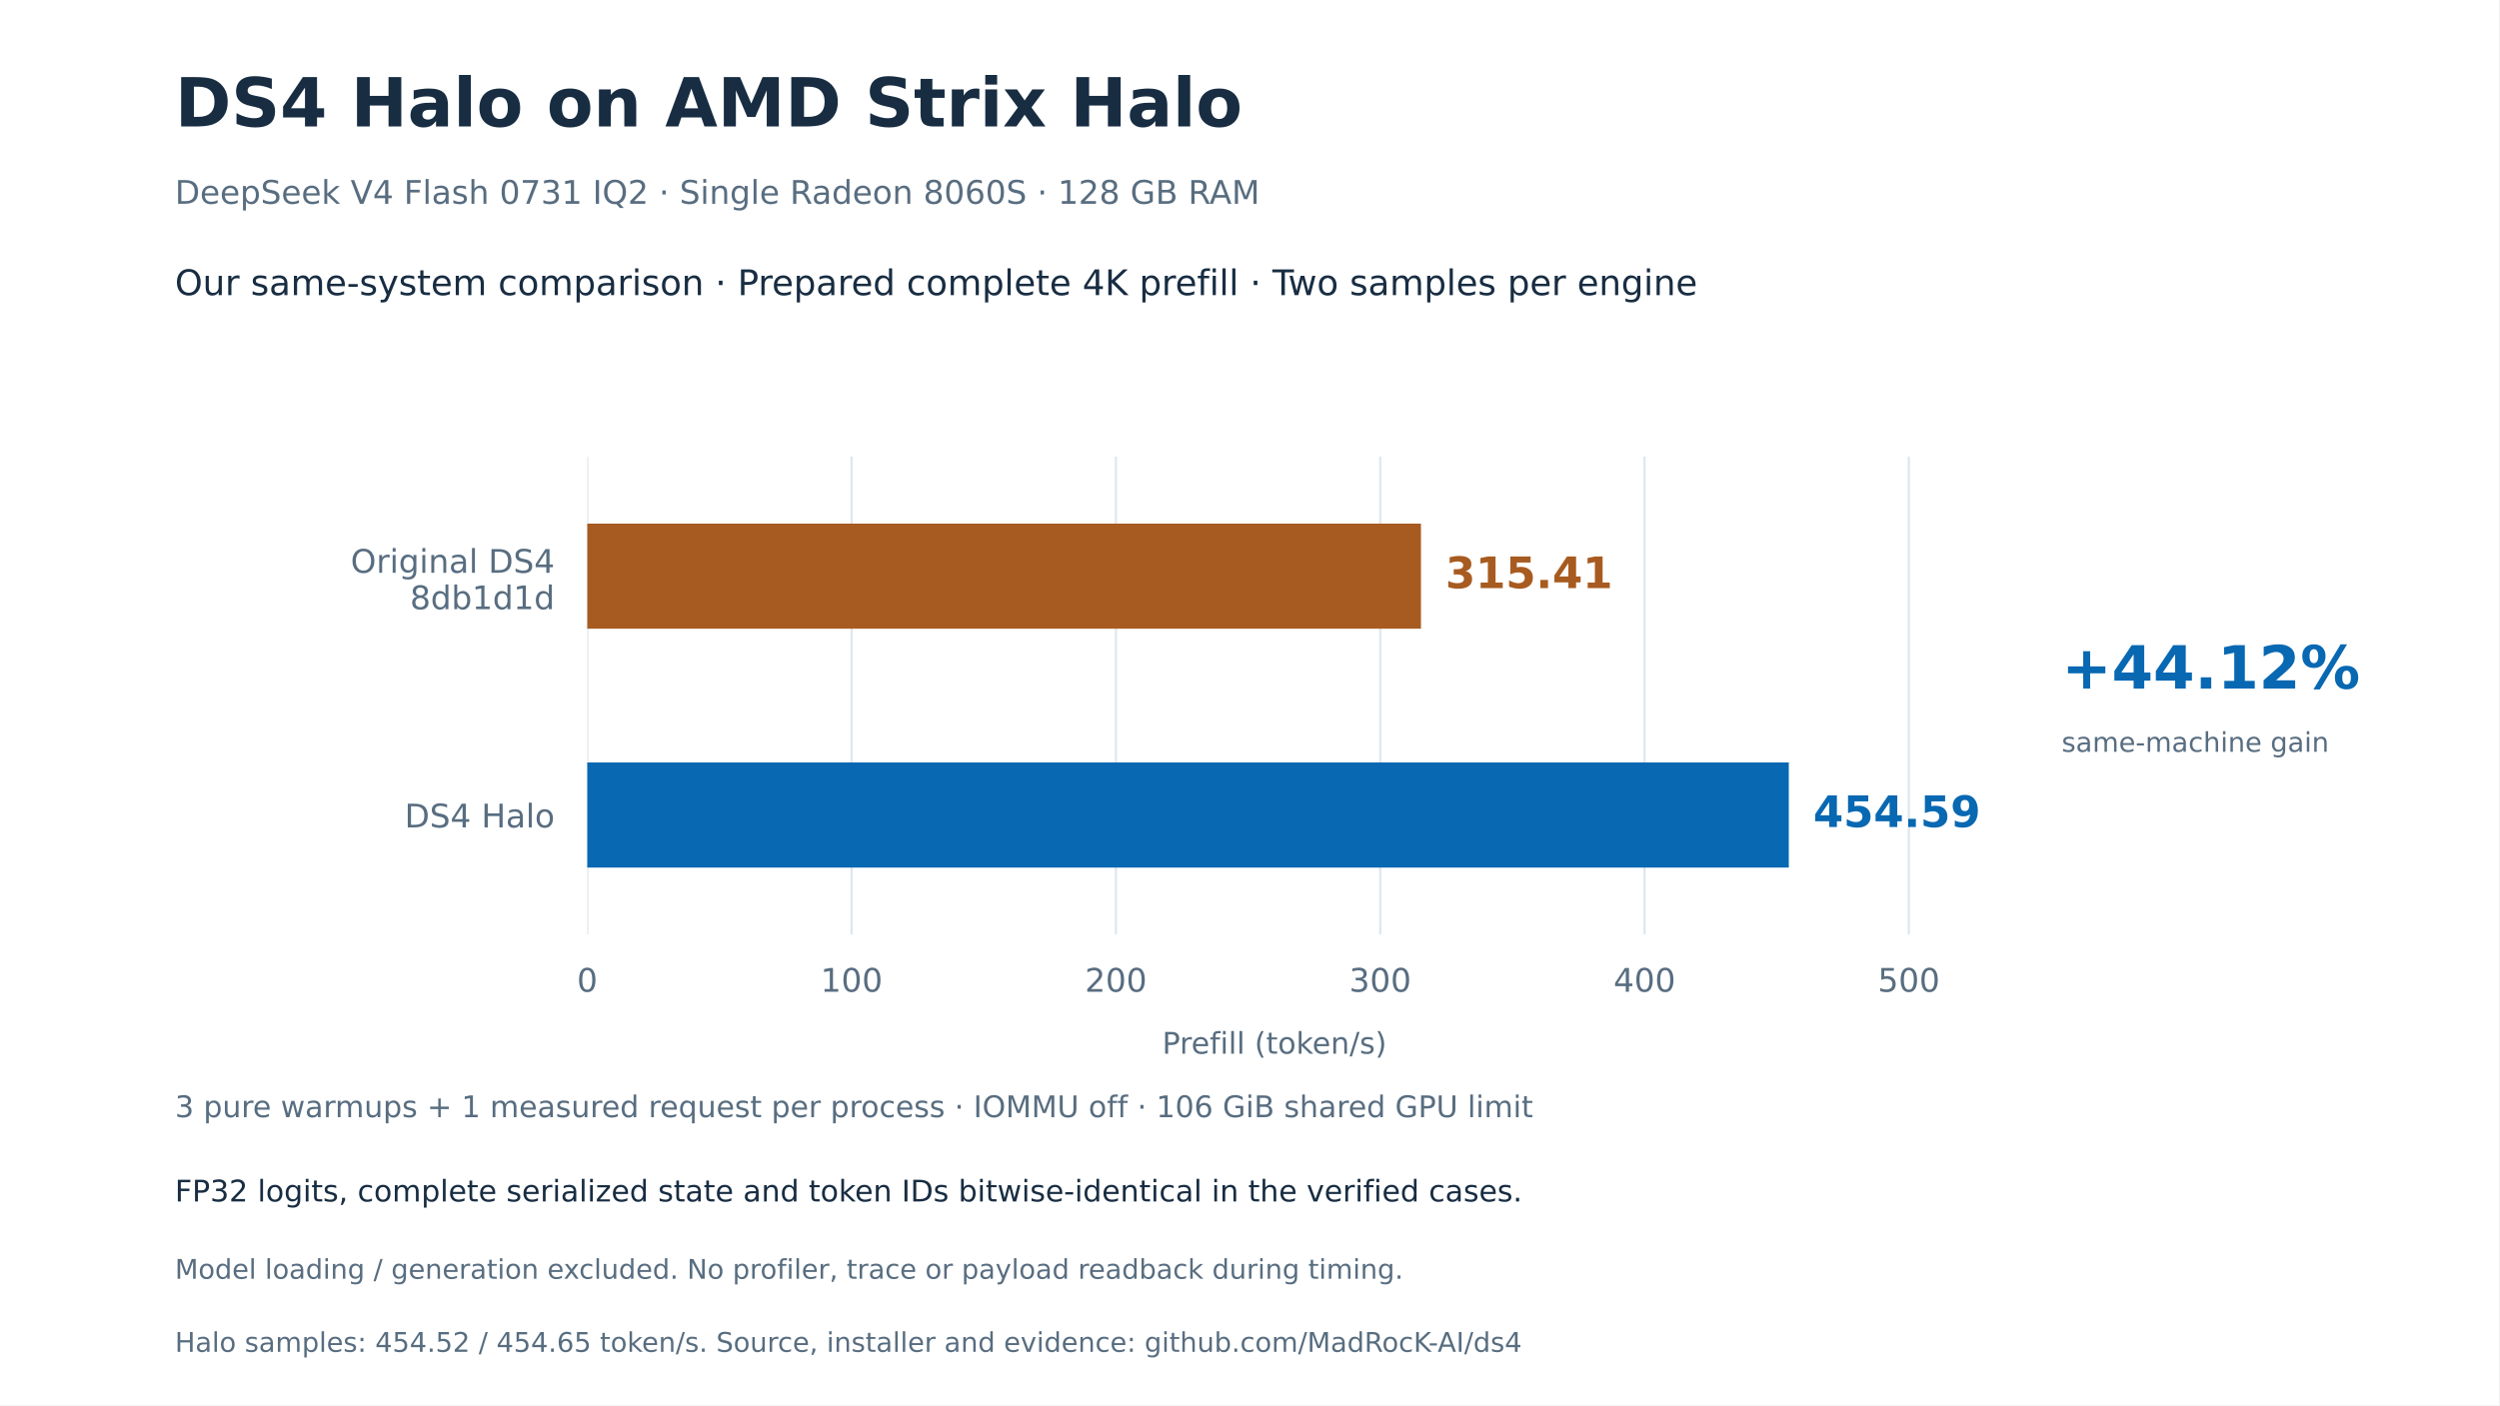
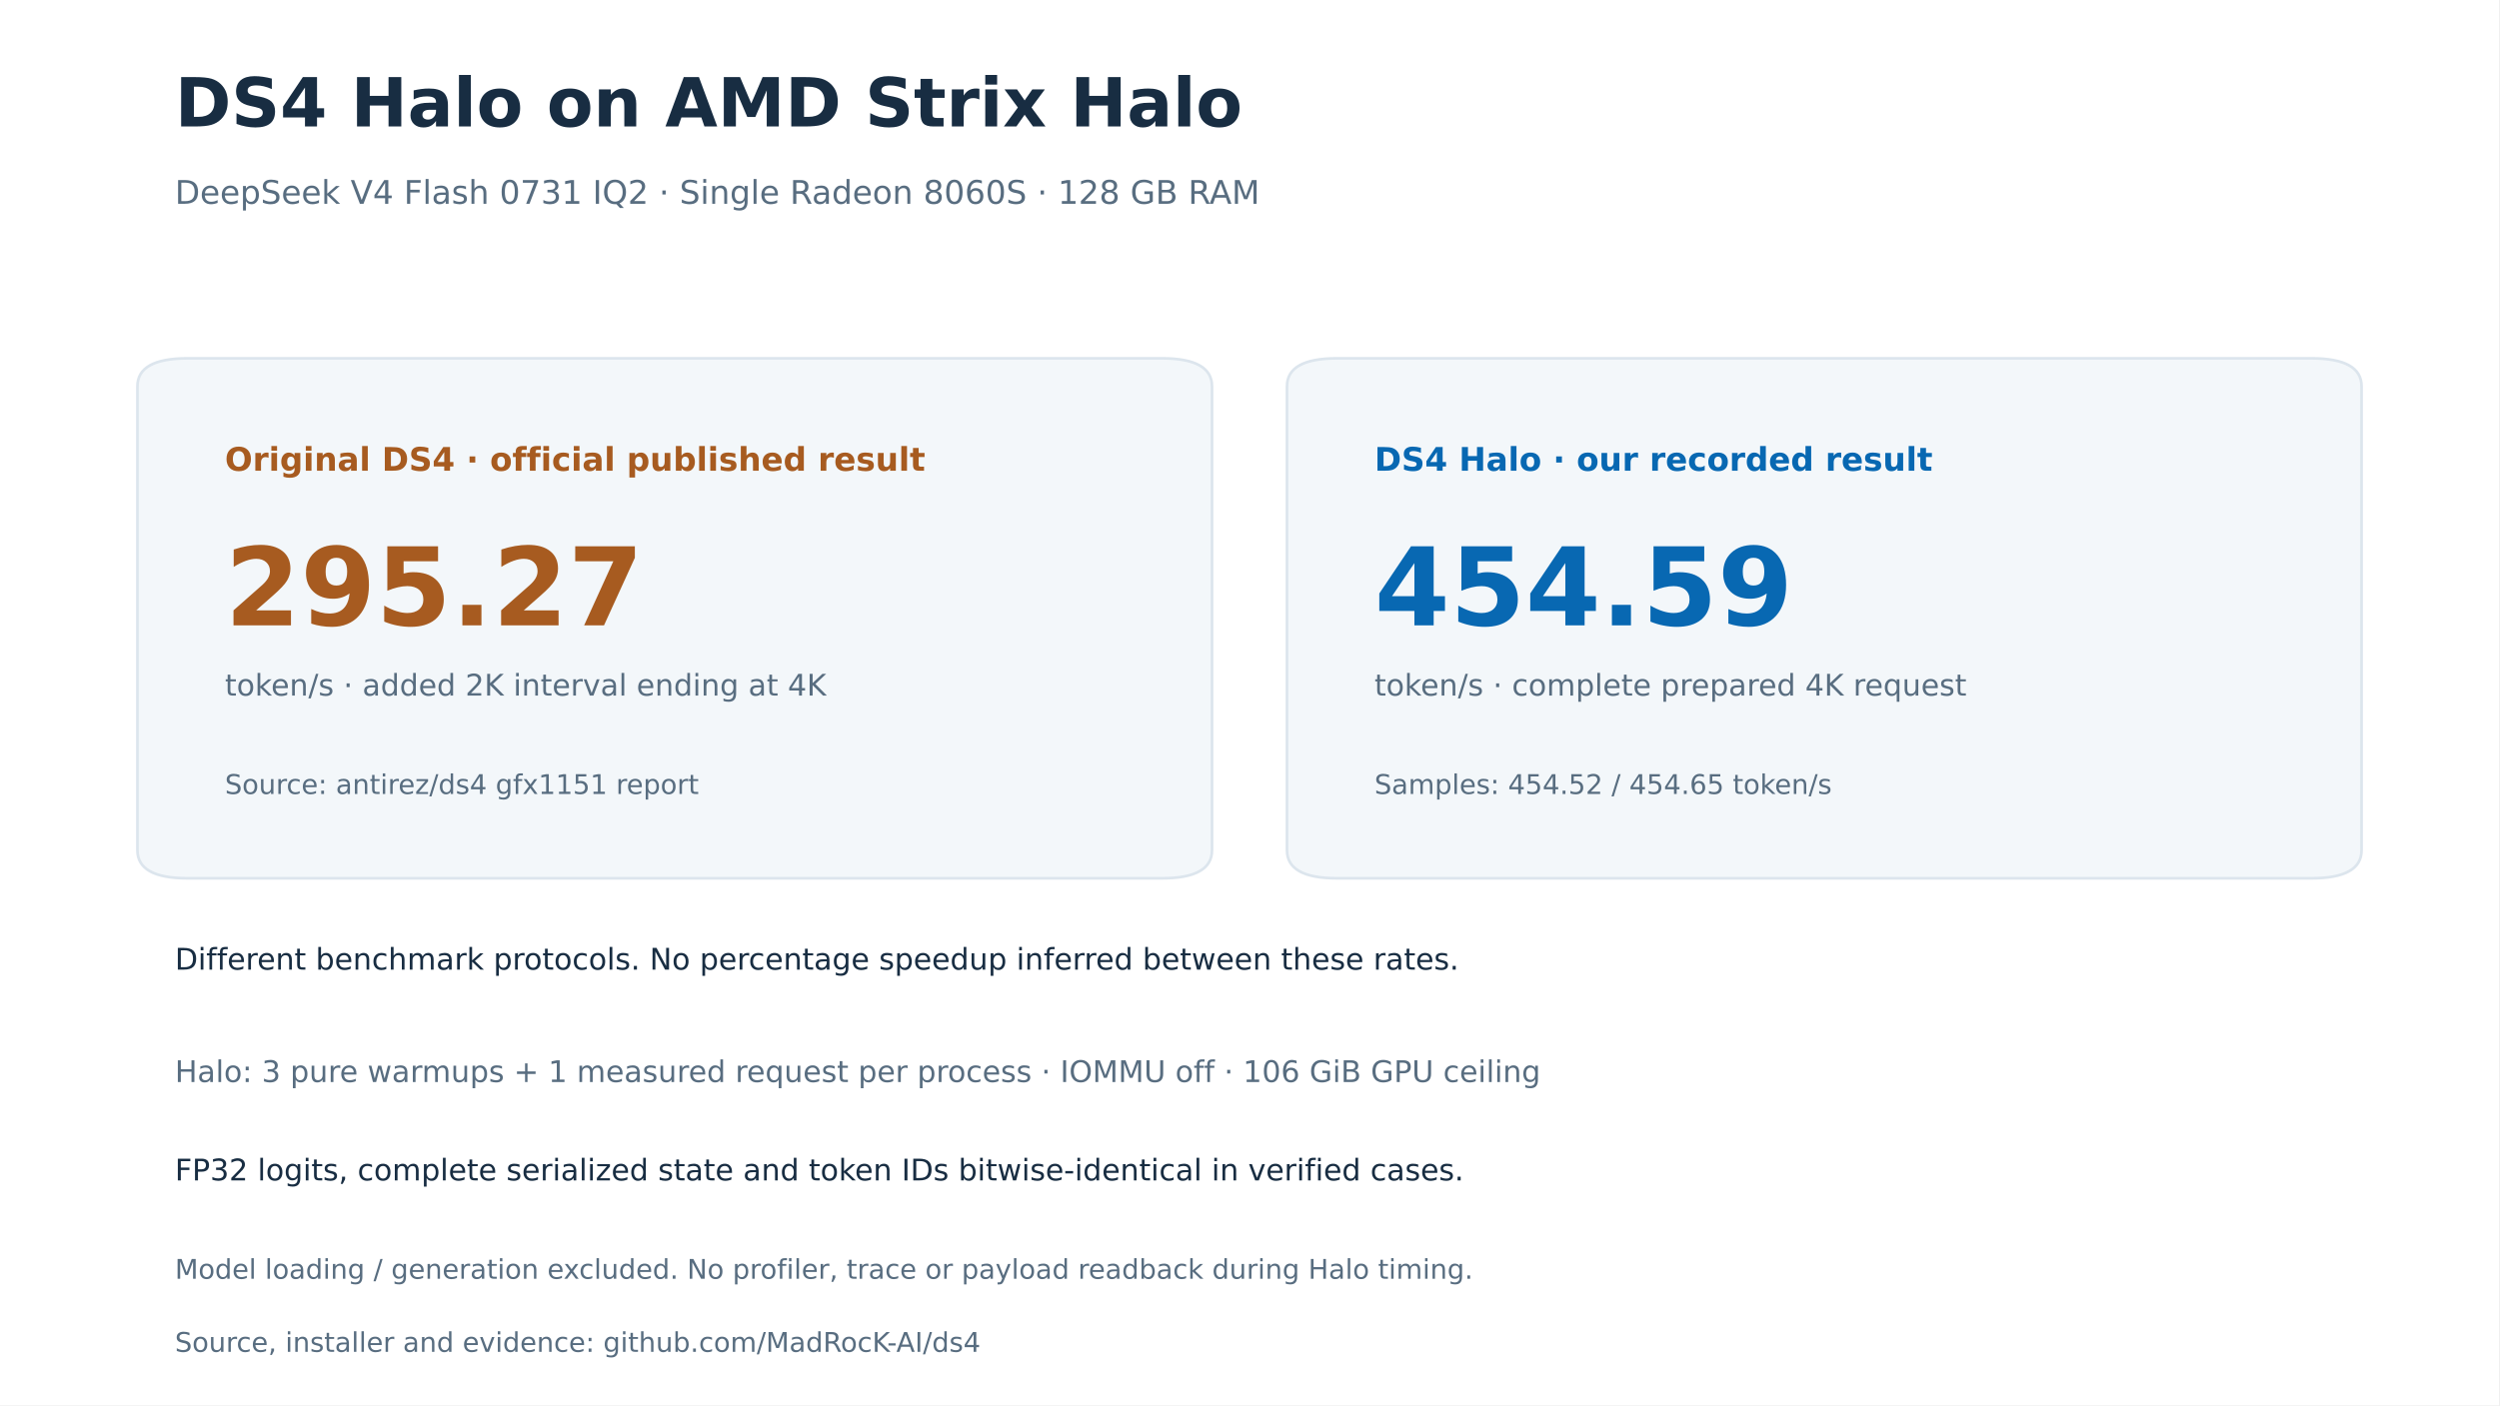
<svg xmlns="http://www.w3.org/2000/svg" width="921.6pt" height="518.4pt" viewBox="0 0 921.6 518.4" version="1.1">
  <defs>
    <style type="text/css">*{stroke-linejoin: round; stroke-linecap: butt}</style>
  </defs>
  <g id="figure_1">
    <g id="patch_1">
      <path d="M 0 518.4 L 921.6 518.4 L 921.6 0 L 0 0 z " style="fill: #ffffff" />
    </g>
-     <g id="axes_1">
-       <g id="patch_2">
-         <path d="M 216.576 344.736 L 723.456 344.736 L 723.456 168.48 L 216.576 168.48 z " style="fill: #ffffff" />
-       </g>
-       <g id="matplotlib.axis_1">
-         <g id="xtick_1">
-           <g id="line2d_1">
-             <path d="M 216.576 344.736 L 216.576 168.48 " clip-path="url(#p4e939a0f38)" style="fill: none; stroke: #dee6ed; stroke-width: 0.8; stroke-linecap: square" />
-           </g>
-           <g id="line2d_2" />
-           <g id="text_1">
-             <text style="font-size: 12px; font-family: 'DejaVu Sans'; text-anchor: middle; fill: #586d80" x="216.576" y="365.854" transform="rotate(-0 216.576 365.8541)">0</text>
-           </g>
-         </g>
-         <g id="xtick_2">
-           <g id="line2d_3">
-             <path d="M 314.053 344.736 L 314.053 168.48 " clip-path="url(#p4e939a0f38)" style="fill: none; stroke: #dee6ed; stroke-width: 0.8; stroke-linecap: square" />
-           </g>
-           <g id="line2d_4" />
-           <g id="text_2">
-             <text style="font-size: 12px; font-family: 'DejaVu Sans'; text-anchor: middle; fill: #586d80" x="314.053" y="365.854" transform="rotate(-0 314.0529 365.8541)">100</text>
-           </g>
-         </g>
-         <g id="xtick_3">
-           <g id="line2d_5">
-             <path d="M 411.53 344.736 L 411.53 168.48 " clip-path="url(#p4e939a0f38)" style="fill: none; stroke: #dee6ed; stroke-width: 0.8; stroke-linecap: square" />
-           </g>
-           <g id="line2d_6" />
-           <g id="text_3">
-             <text style="font-size: 12px; font-family: 'DejaVu Sans'; text-anchor: middle; fill: #586d80" x="411.53" y="365.854" transform="rotate(-0 411.5298 365.8541)">200</text>
-           </g>
-         </g>
-         <g id="xtick_4">
-           <g id="line2d_7">
-             <path d="M 509.007 344.736 L 509.007 168.48 " clip-path="url(#p4e939a0f38)" style="fill: none; stroke: #dee6ed; stroke-width: 0.8; stroke-linecap: square" />
-           </g>
-           <g id="line2d_8" />
-           <g id="text_4">
-             <text style="font-size: 12px; font-family: 'DejaVu Sans'; text-anchor: middle; fill: #586d80" x="509.007" y="365.854" transform="rotate(-0 509.0068 365.8541)">300</text>
-           </g>
-         </g>
-         <g id="xtick_5">
-           <g id="line2d_9">
-             <path d="M 606.484 344.736 L 606.484 168.48 " clip-path="url(#p4e939a0f38)" style="fill: none; stroke: #dee6ed; stroke-width: 0.8; stroke-linecap: square" />
-           </g>
-           <g id="line2d_10" />
-           <g id="text_5">
-             <text style="font-size: 12px; font-family: 'DejaVu Sans'; text-anchor: middle; fill: #586d80" x="606.484" y="365.854" transform="rotate(-0 606.4837 365.8541)">400</text>
-           </g>
-         </g>
-         <g id="xtick_6">
-           <g id="line2d_11">
-             <path d="M 703.961 344.736 L 703.961 168.48 " clip-path="url(#p4e939a0f38)" style="fill: none; stroke: #dee6ed; stroke-width: 0.8; stroke-linecap: square" />
-           </g>
-           <g id="line2d_12" />
-           <g id="text_6">
-             <text style="font-size: 12px; font-family: 'DejaVu Sans'; text-anchor: middle; fill: #586d80" x="703.961" y="365.854" transform="rotate(-0 703.9606 365.8541)">500</text>
-           </g>
-         </g>
-         <g id="text_7">
-           <text style="font-size: 11px; font-family: 'DejaVu Sans'; text-anchor: middle; fill: #586d80" x="470.016" y="388.708" transform="rotate(-0 470.016 388.708)">Prefill (token/s)</text>
-         </g>
-       </g>
-       <g id="matplotlib.axis_2">
-         <g id="ytick_1">
-           <g id="line2d_13" />
-           <g id="text_8">
-             <text style="font-size: 12px; font-family: 'DejaVu Sans'; fill: #586d80" transform="translate(129.3116 211.2962)">Original DS4</text>
-             <text style="font-size: 12px; font-family: 'DejaVu Sans'; fill: #586d80" transform="translate(151.1985 224.7336)">8db1d1d</text>
-           </g>
-         </g>
-         <g id="ytick_2">
-           <g id="line2d_14" />
-           <g id="text_9">
-             <text style="font-size: 12px; font-family: 'DejaVu Sans'; text-anchor: end; fill: #586d80" x="204.576" y="305.231" transform="rotate(-0 204.576 305.2311)">DS4 Halo</text>
-           </g>
-         </g>
-       </g>
-       <g id="patch_3">
-         <path d="M 216.576 231.932 L 524.032 231.932 L 524.032 193.156 L 216.576 193.156 z " clip-path="url(#p4e939a0f38)" style="fill: #a75b20" />
-       </g>
-       <g id="patch_4">
-         <path d="M 216.576 320.06 L 659.692 320.06 L 659.692 281.284 L 216.576 281.284 z " clip-path="url(#p4e939a0f38)" style="fill: #0868b2" />
-       </g>
-       <g id="text_10">
-         <text style="font-weight: 700; font-size: 16px; font-family: 'DejaVu Sans'; text-anchor: start; fill: #a75b20" x="533.032" y="216.959" transform="rotate(-0 533.0315 216.959)">315.41</text>
-       </g>
-       <g id="text_11">
-         <text style="font-weight: 700; font-size: 16px; font-family: 'DejaVu Sans'; text-anchor: start; fill: #0868b2" x="668.692" y="305.087" transform="rotate(-0 668.6918 305.087)">454.59</text>
-       </g>
+     <g id="patch_2">
+       <path d="M 69.12 324 L 428.544 324 Q 446.976 324 446.976 313.632 L 446.976 142.56 Q 446.976 132.192 428.544 132.192 L 69.12 132.192 Q 50.688 132.192 50.688 142.56 L 50.688 313.632 Q 50.688 324 69.12 324 z " style="fill: #f3f7fa; stroke: #dce5ed; stroke-linejoin: miter" />
+     </g>
+     <g id="patch_3">
+       <path d="M 493.056 324 L 852.48 324 Q 870.912 324 870.912 313.632 L 870.912 142.56 Q 870.912 132.192 852.48 132.192 L 493.056 132.192 Q 474.624 132.192 474.624 142.56 L 474.624 313.632 Q 474.624 324 493.056 324 z " style="fill: #f3f7fa; stroke: #dce5ed; stroke-linejoin: miter" />
+     </g>
+     <g id="text_1">
+       <text style="font-weight: 700; font-size: 25px; font-family: 'DejaVu Sans'; text-anchor: start; fill: #182d42" x="64.512" y="46.656" transform="rotate(-0 64.512 46.656)">DS4 Halo on AMD Strix Halo</text>
+     </g>
+     <g id="text_2">
+       <text style="font-size: 12px; font-family: 'DejaVu Sans'; text-anchor: start; fill: #586d80" x="64.512" y="75.168" transform="rotate(-0 64.512 75.168)">DeepSeek V4 Flash 0731 IQ2 · Single Radeon 8060S · 128 GB RAM</text>
+     </g>
+     <g id="text_3">
+       <text style="font-weight: 700; font-size: 12px; font-family: 'DejaVu Sans'; text-anchor: start; fill: #a75b20" x="82.944" y="173.664" transform="rotate(-0 82.944 173.664)">Original DS4 · official published result</text>
+     </g>
+     <g id="text_4">
+       <text style="font-weight: 700; font-size: 40px; font-family: 'DejaVu Sans'; text-anchor: start; fill: #a75b20" x="82.944" y="230.688" transform="rotate(-0 82.944 230.688)">295.27</text>
+     </g>
+     <g id="text_5">
+       <text style="font-size: 11px; font-family: 'DejaVu Sans'; text-anchor: start; fill: #586d80" x="82.944" y="256.608" transform="rotate(-0 82.944 256.608)">token/s · added 2K interval ending at 4K</text>
+     </g>
+     <g id="text_6">
+       <text style="font-size: 10px; font-family: 'DejaVu Sans'; text-anchor: start; fill: #586d80" x="82.944" y="292.896" transform="rotate(-0 82.944 292.896)">Source: antirez/ds4 gfx1151 report</text>
+     </g>
+     <g id="text_7">
+       <text style="font-weight: 700; font-size: 12px; font-family: 'DejaVu Sans'; text-anchor: start; fill: #0868b2" x="506.88" y="173.664" transform="rotate(-0 506.88 173.664)">DS4 Halo · our recorded result</text>
+     </g>
+     <g id="text_8">
+       <text style="font-weight: 700; font-size: 40px; font-family: 'DejaVu Sans'; text-anchor: start; fill: #0868b2" x="506.88" y="230.688" transform="rotate(-0 506.88 230.688)">454.59</text>
+     </g>
+     <g id="text_9">
+       <text style="font-size: 11px; font-family: 'DejaVu Sans'; text-anchor: start; fill: #586d80" x="506.88" y="256.608" transform="rotate(-0 506.88 256.608)">token/s · complete prepared 4K request</text>
+     </g>
+     <g id="text_10">
+       <text style="font-size: 10px; font-family: 'DejaVu Sans'; text-anchor: start; fill: #586d80" x="506.88" y="292.896" transform="rotate(-0 506.88 292.896)">Samples: 454.52 / 454.65 token/s</text>
+     </g>
+     <g id="text_11">
+       <text style="font-size: 11px; font-family: 'DejaVu Sans'; text-anchor: start; fill: #182d42" x="64.512" y="357.696" transform="rotate(-0 64.512 357.696)">Different benchmark protocols. No percentage speedup inferred between these rates.</text>
    </g>
    <g id="text_12">
-       <text style="font-weight: 700; font-size: 25px; font-family: 'DejaVu Sans'; text-anchor: start; fill: #182d42" x="64.512" y="46.656" transform="rotate(-0 64.512 46.656)">DS4 Halo on AMD Strix Halo</text>
+       <text style="font-size: 11px; font-family: 'DejaVu Sans'; text-anchor: start; fill: #586d80" x="64.512" y="399.168" transform="rotate(-0 64.512 399.168)">Halo: 3 pure warmups + 1 measured request per process · IOMMU off · 106 GiB GPU ceiling</text>
    </g>
    <g id="text_13">
-       <text style="font-size: 12px; font-family: 'DejaVu Sans'; text-anchor: start; fill: #586d80" x="64.512" y="75.168" transform="rotate(-0 64.512 75.168)">DeepSeek V4 Flash 0731 IQ2  ·  Single Radeon 8060S  ·  128 GB RAM</text>
+       <text style="font-size: 11px; font-family: 'DejaVu Sans'; text-anchor: start; fill: #182d42" x="64.512" y="435.456" transform="rotate(-0 64.512 435.456)">FP32 logits, complete serialized state and token IDs bitwise-identical in verified cases.</text>
    </g>
    <g id="text_14">
-       <text style="font-size: 13px; font-family: 'DejaVu Sans'; text-anchor: start; fill: #182d42" x="64.512" y="108.864" transform="rotate(-0 64.512 108.864)">Our same-system comparison  ·  Prepared complete 4K prefill  ·  Two samples per engine</text>
+       <text style="font-size: 10px; font-family: 'DejaVu Sans'; text-anchor: start; fill: #586d80" x="64.512" y="471.744" transform="rotate(-0 64.512 471.744)">Model loading / generation excluded. No profiler, trace or payload readback during Halo timing.</text>
    </g>
    <g id="text_15">
-       <text style="font-weight: 700; font-size: 22px; font-family: 'DejaVu Sans'; text-anchor: start; fill: #0868b2" x="760.32" y="254.016" transform="rotate(-0 760.32 254.016)">+44.12%</text>
-     </g>
-     <g id="text_16">
-       <text style="font-size: 10px; font-family: 'DejaVu Sans'; text-anchor: start; fill: #586d80" x="760.32" y="277.344" transform="rotate(-0 760.32 277.344)">same-machine gain</text>
-     </g>
-     <g id="text_17">
-       <text style="font-size: 11px; font-family: 'DejaVu Sans'; text-anchor: start; fill: #586d80" x="64.512" y="412.128" transform="rotate(-0 64.512 412.128)">3 pure warmups + 1 measured request per process  ·  IOMMU off  ·  106 GiB shared GPU limit</text>
-     </g>
-     <g id="text_18">
-       <text style="font-size: 11px; font-family: 'DejaVu Sans'; text-anchor: start; fill: #182d42" x="64.512" y="443.232" transform="rotate(-0 64.512 443.232)">FP32 logits, complete serialized state and token IDs bitwise-identical in the verified cases.</text>
-     </g>
-     <g id="text_19">
-       <text style="font-size: 10px; font-family: 'DejaVu Sans'; text-anchor: start; fill: #586d80" x="64.512" y="471.744" transform="rotate(-0 64.512 471.744)">Model loading / generation excluded. No profiler, trace or payload readback during timing.</text>
-     </g>
-     <g id="text_20">
-       <text style="font-size: 10px; font-family: 'DejaVu Sans'; text-anchor: start; fill: #586d80" x="64.512" y="498.701" transform="rotate(-0 64.512 498.7008)">Halo samples: 454.52 / 454.65 token/s. Source, installer and evidence: github.com/MadRocK-AI/ds4</text>
+       <text style="font-size: 10px; font-family: 'DejaVu Sans'; text-anchor: start; fill: #586d80" x="64.512" y="498.701" transform="rotate(-0 64.512 498.7008)">Source, installer and evidence: github.com/MadRocK-AI/ds4</text>
    </g>
  </g>
-   <defs>
-     <clipPath id="p4e939a0f38">
-       <rect x="216.576" y="168.48" width="506.88" height="176.256" />
-     </clipPath>
-   </defs>
</svg>
